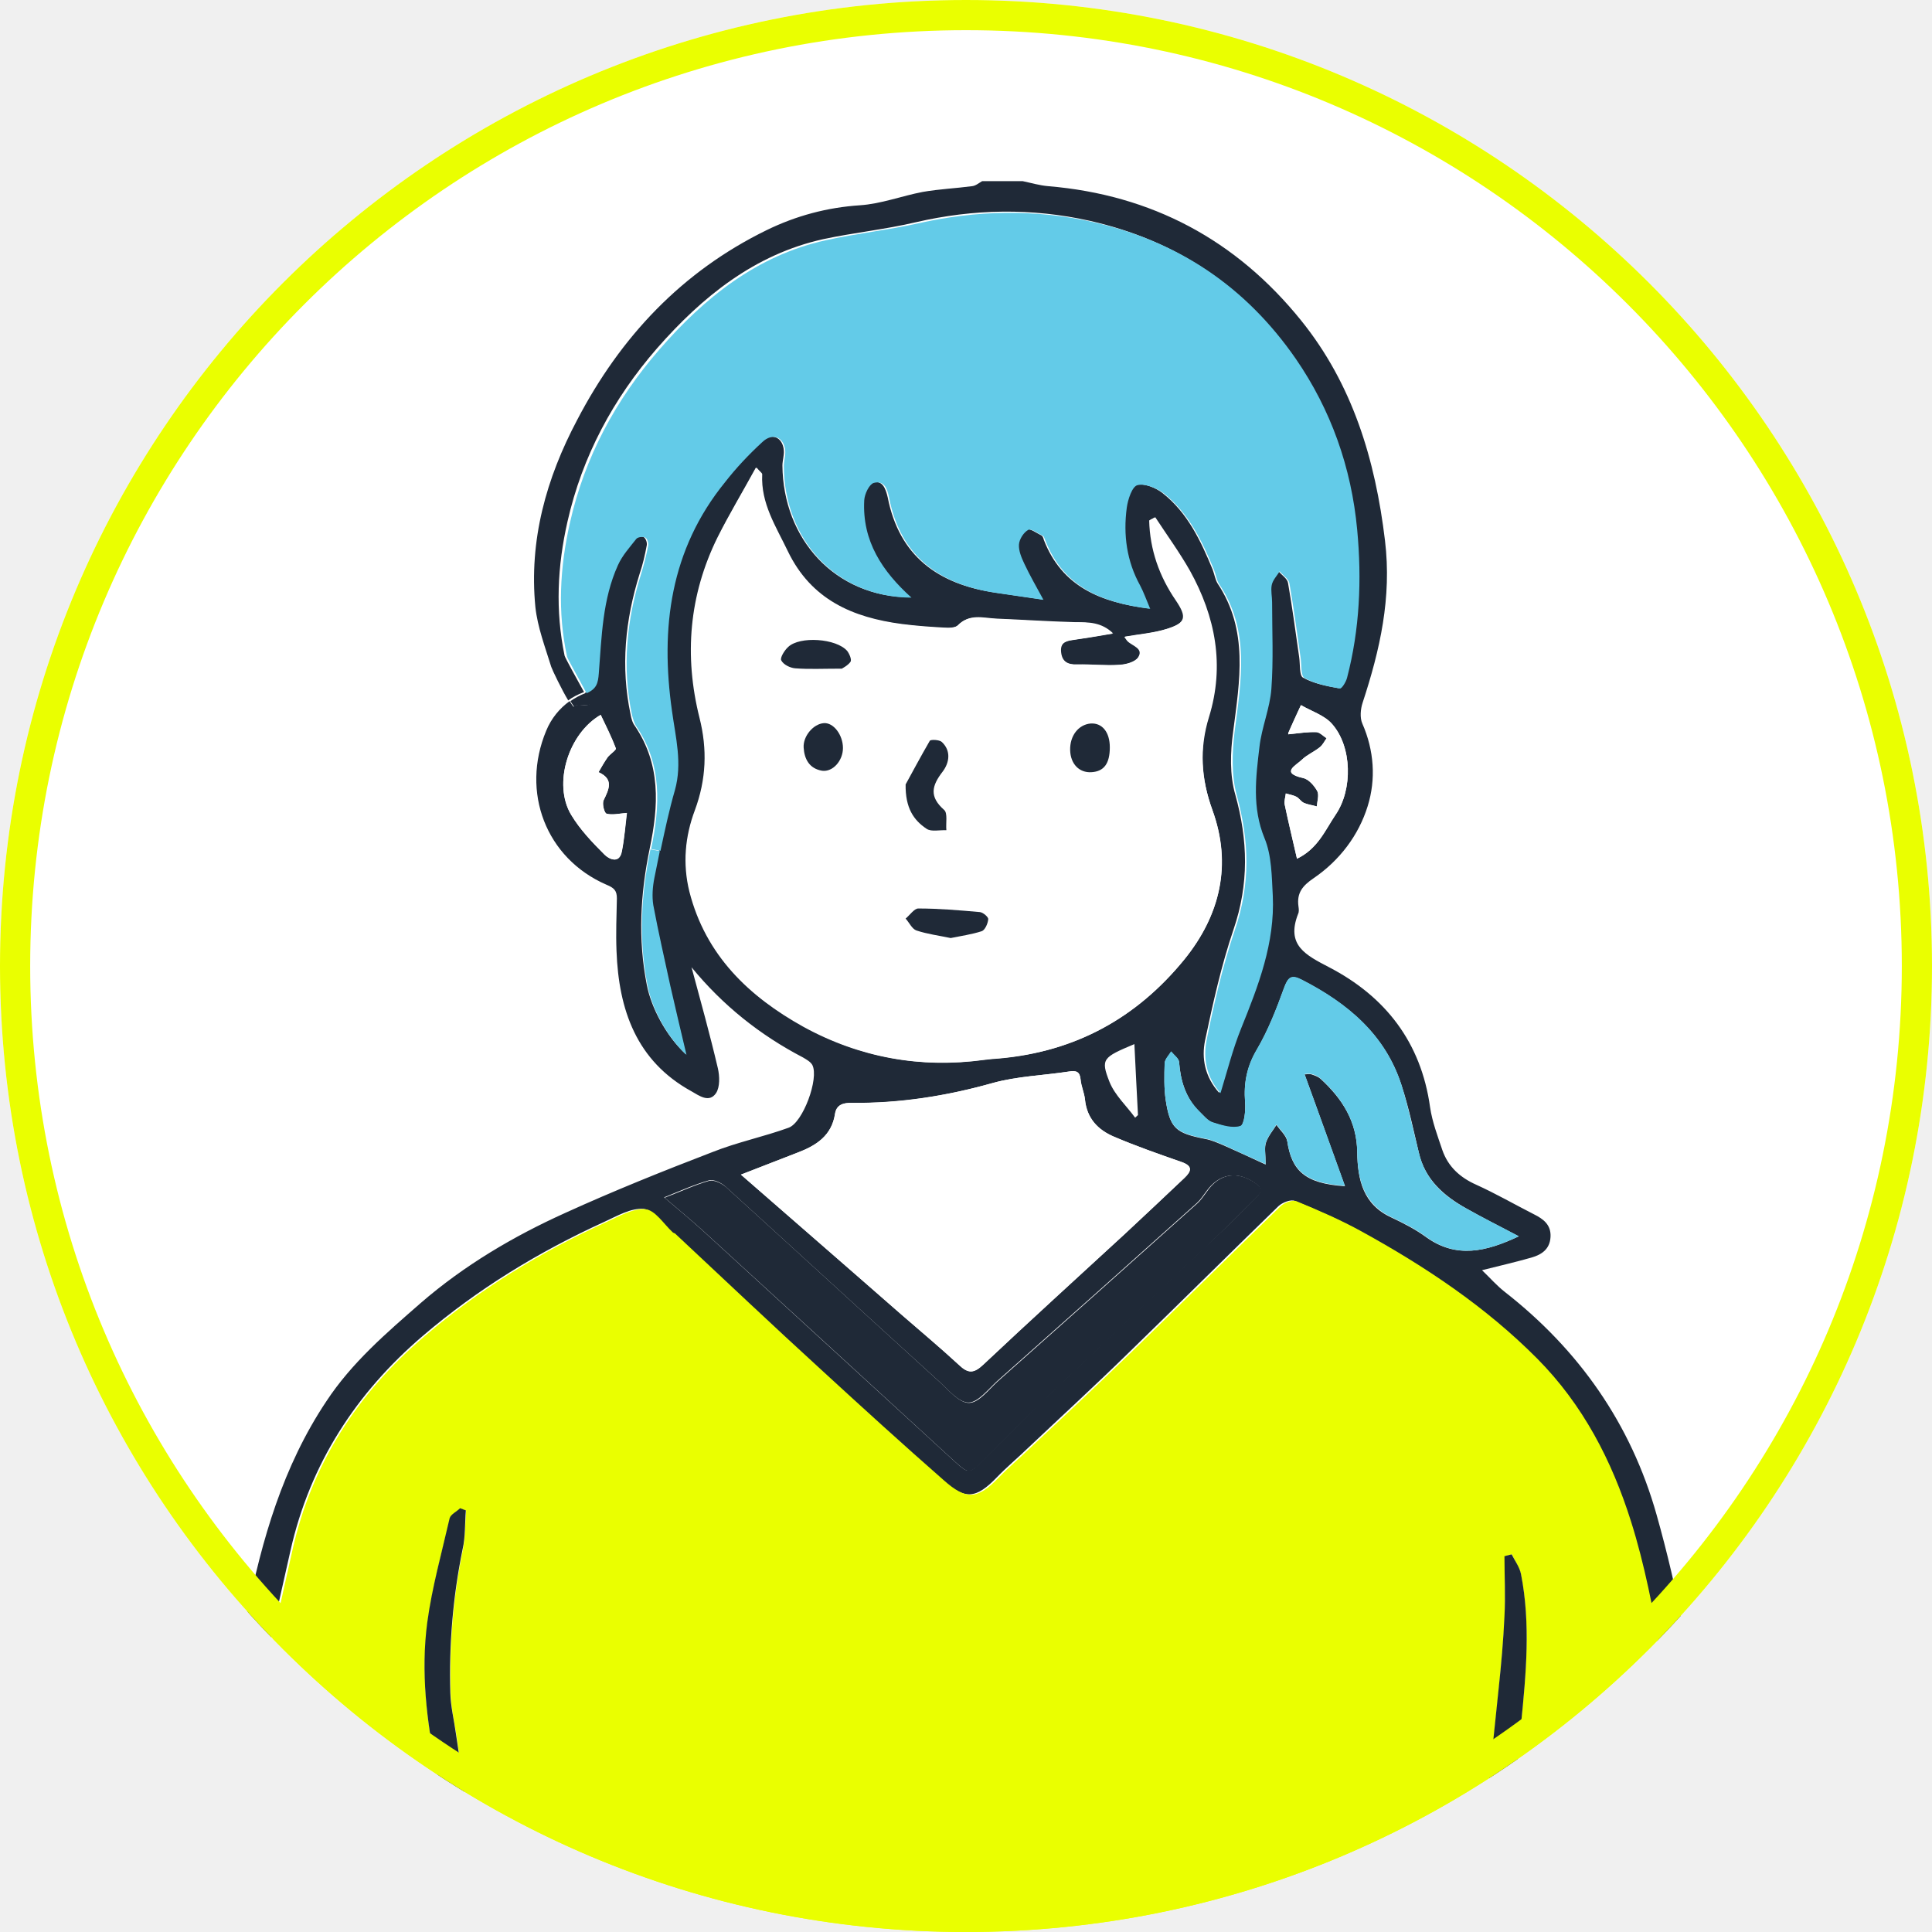
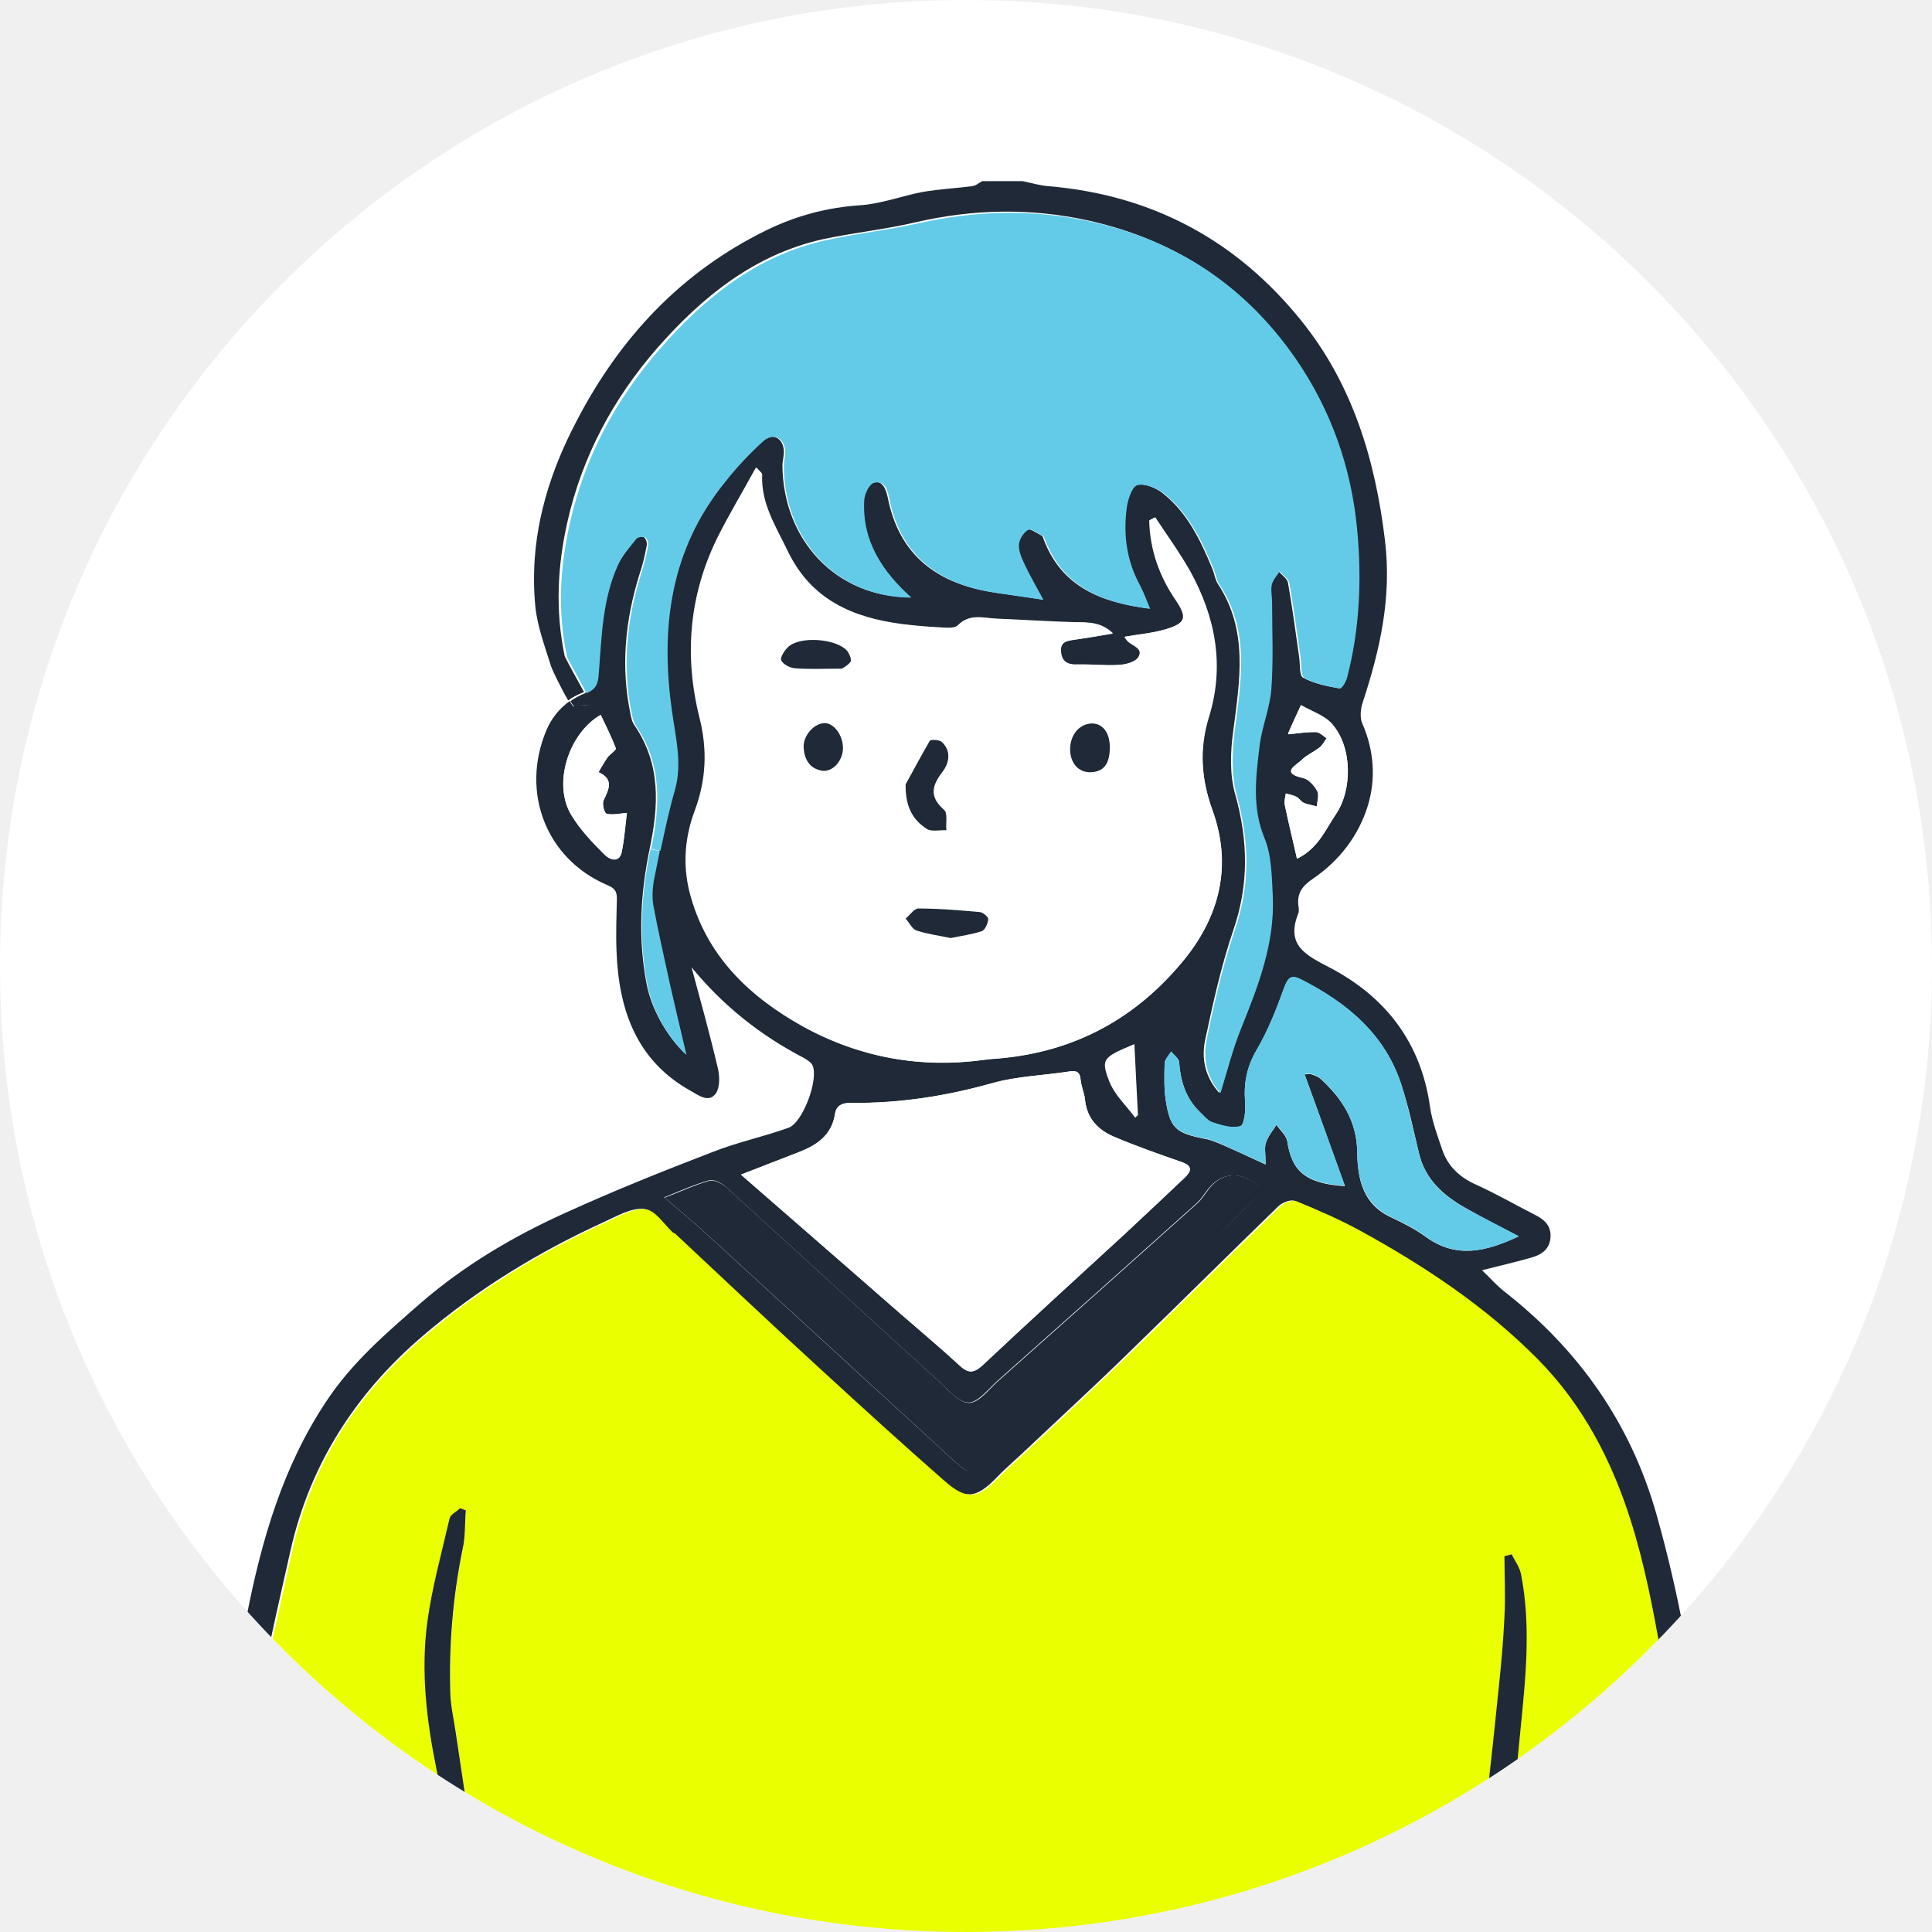
<svg xmlns="http://www.w3.org/2000/svg" width="64" height="64" viewBox="0 0 64 64" fill="none">
  <g clip-path="url(#clip0_116_3231)">
    <rect width="64" height="64" rx="32" fill="white" />
    <path d="M7.856 64.499C7.796 64.619 7.641 64.631 7.569 64.619C7.39 64.595 7.175 64.691 7.08 64.535C6.984 64.392 6.996 63.807 7.008 63.615C7.092 60.211 7.522 56.83 8.179 53.497C8.668 51.013 9.373 48.575 10.807 46.425C11.655 45.135 12.802 44.156 13.937 43.164C15.37 41.922 17.007 40.954 18.727 40.178C20.328 39.449 21.964 38.792 23.613 38.159C24.425 37.836 25.297 37.657 26.122 37.358C26.599 37.191 27.137 35.722 26.91 35.28C26.85 35.172 26.719 35.1 26.599 35.029C25.178 34.288 23.947 33.309 22.908 32.042C23.207 33.153 23.517 34.264 23.78 35.387C23.84 35.65 23.852 36.008 23.72 36.211C23.493 36.546 23.159 36.295 22.908 36.152C21.08 35.148 20.495 33.452 20.423 31.505C20.399 30.919 20.423 30.346 20.435 29.761C20.435 29.51 20.352 29.414 20.089 29.307C18.082 28.435 17.246 26.236 18.094 24.206C18.261 23.799 18.536 23.465 18.87 23.226C18.93 23.322 18.978 23.393 19.002 23.417C19.049 23.25 19.515 23.453 19.539 23.286C19.539 23.262 19.48 23.131 19.384 22.951C19.718 22.808 19.766 22.617 19.79 22.294C19.886 21.076 19.91 19.845 20.423 18.71C20.567 18.4 20.806 18.113 21.033 17.838C21.08 17.779 21.248 17.755 21.319 17.791C21.391 17.826 21.439 17.97 21.427 18.053C21.367 18.376 21.295 18.699 21.188 19.009C20.71 20.538 20.555 22.091 20.889 23.668C20.913 23.799 20.949 23.943 21.033 24.05C21.893 25.329 21.821 26.69 21.522 28.112C21.212 29.605 21.128 31.11 21.427 32.628C21.57 33.368 22.06 34.312 22.717 34.921C22.514 34.085 22.347 33.356 22.179 32.628C21.988 31.744 21.785 30.86 21.618 29.964C21.57 29.677 21.594 29.343 21.654 29.056C21.713 28.757 21.773 28.47 21.833 28.172C21.976 27.491 22.12 26.822 22.311 26.165C22.562 25.269 22.347 24.421 22.215 23.549C21.821 20.789 22.167 18.209 23.971 15.963C24.354 15.497 24.76 15.055 25.202 14.637C25.548 14.314 25.93 14.47 25.966 14.924C25.978 15.091 25.919 15.258 25.919 15.425C25.942 17.85 27.651 19.774 30.147 19.786C29.18 18.914 28.511 17.91 28.582 16.56C28.594 16.357 28.738 16.035 28.893 15.987C29.227 15.891 29.335 16.166 29.407 16.477C29.789 18.424 31.079 19.356 32.967 19.63C33.456 19.702 33.946 19.774 34.52 19.857C34.281 19.415 34.066 19.045 33.886 18.663C33.791 18.472 33.695 18.245 33.707 18.03C33.719 17.85 33.863 17.611 34.018 17.54C34.113 17.492 34.34 17.659 34.508 17.743C34.544 17.767 34.567 17.838 34.579 17.886C35.177 19.427 36.443 19.953 38.056 20.156C37.924 19.857 37.841 19.607 37.721 19.38C37.279 18.567 37.16 17.707 37.279 16.811C37.315 16.536 37.458 16.094 37.638 16.058C37.9 15.999 38.283 16.154 38.51 16.333C39.334 16.978 39.776 17.91 40.17 18.866C40.23 19.021 40.254 19.2 40.337 19.332C41.365 20.885 41.066 22.545 40.851 24.23C40.755 24.922 40.731 25.675 40.923 26.332C41.341 27.837 41.377 29.283 40.863 30.788C40.457 31.983 40.182 33.225 39.919 34.467C39.8 35.053 39.907 35.662 40.385 36.2C40.624 35.459 40.791 34.742 41.066 34.061C41.627 32.639 42.189 31.23 42.117 29.665C42.081 29.02 42.081 28.327 41.843 27.754C41.424 26.738 41.556 25.747 41.675 24.731C41.747 24.086 42.022 23.453 42.069 22.808C42.141 21.852 42.093 20.897 42.093 19.941C42.093 19.75 42.046 19.547 42.081 19.368C42.117 19.2 42.249 19.069 42.344 18.914C42.452 19.045 42.643 19.165 42.667 19.308C42.81 20.12 42.918 20.944 43.037 21.769C43.073 22.008 43.037 22.39 43.169 22.45C43.515 22.641 43.933 22.724 44.339 22.796C44.399 22.808 44.542 22.569 44.578 22.438C45.008 20.825 45.08 19.188 44.913 17.54C44.709 15.461 44.029 13.562 42.846 11.854C41.197 9.452 38.94 7.959 36.096 7.314C34.173 6.884 32.25 6.92 30.338 7.362C29.323 7.601 28.272 7.708 27.268 7.923C24.999 8.425 23.255 9.835 21.761 11.543C20.316 13.203 19.288 15.115 18.799 17.277C18.464 18.746 18.392 20.228 18.703 21.721C18.715 21.781 19.109 22.497 19.348 22.927C19.336 22.927 19.324 22.939 19.312 22.939C19.133 23.011 18.966 23.095 18.823 23.202C18.619 22.868 18.297 22.199 18.261 22.091C18.058 21.434 17.807 20.777 17.735 20.108C17.52 17.898 18.094 15.844 19.121 13.908C20.555 11.161 22.585 8.998 25.393 7.625C26.372 7.147 27.4 6.872 28.487 6.8C29.192 6.753 29.873 6.49 30.566 6.358C31.103 6.263 31.665 6.239 32.202 6.167C32.322 6.155 32.429 6.06 32.537 6C32.979 6 33.421 6 33.874 6C34.161 6.06 34.436 6.143 34.723 6.167C38.151 6.454 40.947 7.947 43.097 10.611C44.805 12.726 45.558 15.222 45.88 17.91C46.107 19.798 45.713 21.53 45.14 23.274C45.068 23.489 45.044 23.776 45.128 23.967C45.522 24.863 45.582 25.818 45.307 26.702C45.008 27.67 44.375 28.506 43.515 29.092C43.145 29.343 42.953 29.581 43.013 30.023C43.025 30.107 43.037 30.203 43.001 30.274C42.595 31.314 43.252 31.636 44.029 32.042C45.892 33.01 47.075 34.527 47.373 36.677C47.445 37.167 47.624 37.633 47.78 38.099C47.971 38.648 48.365 39.007 48.903 39.246C49.56 39.544 50.181 39.903 50.814 40.225C51.124 40.38 51.387 40.572 51.363 40.978C51.34 41.384 51.065 41.563 50.73 41.659C50.229 41.802 49.715 41.922 49.094 42.077C49.368 42.34 49.584 42.59 49.846 42.794C52.307 44.717 54.027 47.166 54.876 50.176C55.58 52.673 56.058 55.218 56.333 57.798C56.488 59.339 56.787 61.692 56.691 63.257C56.679 63.341 56.787 63.436 56.847 63.52C56.847 63.914 56.847 64.296 56.847 64.691C56.62 64.786 56.381 64.894 56.154 64.989C56.094 64.822 55.998 64.655 55.939 64.487C55.915 64.416 55.891 64.344 55.891 64.272C55.807 63.221 55.807 61.334 55.7 60.294C55.497 58.467 55.282 56.627 54.971 54.811C54.72 53.318 54.434 51.813 53.968 50.379C53.323 48.372 52.379 46.521 50.862 44.992C49.153 43.272 47.17 41.946 45.056 40.787C44.363 40.404 43.622 40.082 42.894 39.783C42.762 39.724 42.488 39.831 42.356 39.95C40.696 41.563 39.047 43.2 37.387 44.812C36.288 45.888 35.153 46.927 34.042 47.978C33.707 48.301 33.349 48.599 33.026 48.934C32.334 49.651 31.963 49.698 31.199 49.017C29.849 47.835 28.511 46.628 27.197 45.41C25.56 43.893 23.935 42.364 22.299 40.846C22.275 40.823 22.251 40.822 22.227 40.811C21.928 40.536 21.642 40.082 21.319 40.046C20.901 40.01 20.435 40.285 20.017 40.476C17.843 41.468 15.824 42.698 14.008 44.251C11.798 46.139 10.269 48.492 9.624 51.359C9.182 53.342 8.704 55.325 8.406 57.344C8.119 59.327 8.035 61.346 7.868 63.353C7.844 63.603 7.868 64.213 7.808 64.452C7.868 64.464 7.868 64.487 7.856 64.499ZM50.312 40.954C49.667 40.62 49.106 40.333 48.556 40.022C47.816 39.604 47.206 39.066 47.003 38.194C46.824 37.442 46.669 36.689 46.43 35.961C45.892 34.276 44.638 33.237 43.121 32.46C42.774 32.281 42.667 32.377 42.535 32.735C42.285 33.428 42.01 34.133 41.639 34.766C41.305 35.327 41.197 35.877 41.245 36.51C41.269 36.785 41.221 37.263 41.09 37.31C40.827 37.406 40.481 37.286 40.182 37.191C40.015 37.143 39.883 36.964 39.74 36.833C39.274 36.379 39.107 35.805 39.059 35.184C39.047 35.065 38.892 34.957 38.796 34.838C38.725 34.969 38.593 35.089 38.581 35.22C38.569 35.626 38.557 36.056 38.617 36.45C38.76 37.382 38.952 37.537 39.919 37.728C40.134 37.764 40.337 37.86 40.54 37.944C40.97 38.135 41.389 38.326 41.926 38.577C41.926 38.23 41.878 38.027 41.938 37.848C42.01 37.633 42.165 37.454 42.285 37.263C42.404 37.442 42.607 37.609 42.643 37.812C42.786 38.756 43.204 39.21 44.554 39.294C44.088 38.015 43.658 36.797 43.216 35.59C43.288 35.59 43.372 35.566 43.443 35.59C43.551 35.626 43.658 35.662 43.742 35.734C44.459 36.391 44.948 37.143 44.96 38.17C44.972 39.078 45.151 39.903 46.095 40.333C46.501 40.524 46.896 40.727 47.254 40.99C48.245 41.695 49.225 41.468 50.312 40.954ZM44.244 26.989C44.817 26.153 44.793 24.731 44.124 23.979C43.873 23.692 43.443 23.561 43.097 23.358C42.953 23.656 42.822 23.967 42.679 24.277C42.667 24.301 42.691 24.325 42.679 24.325C43.037 24.289 43.324 24.241 43.611 24.253C43.718 24.253 43.837 24.385 43.945 24.456C43.873 24.564 43.814 24.683 43.718 24.755C43.527 24.91 43.288 25.006 43.121 25.173C42.941 25.352 42.416 25.603 43.157 25.771C43.348 25.806 43.527 26.021 43.634 26.201C43.706 26.332 43.634 26.547 43.622 26.714C43.479 26.678 43.324 26.655 43.192 26.595C43.097 26.547 43.037 26.44 42.941 26.392C42.834 26.332 42.715 26.32 42.595 26.284C42.583 26.404 42.535 26.535 42.559 26.655C42.679 27.24 42.822 27.813 42.965 28.447C43.658 28.112 43.897 27.503 44.244 26.989ZM41.58 39.7C41.711 39.568 41.866 39.413 41.615 39.222C41.006 38.768 40.385 38.863 39.955 39.473C39.859 39.604 39.764 39.747 39.644 39.855C37.446 41.826 35.236 43.797 33.026 45.756C32.728 46.031 32.393 46.461 32.083 46.461C31.76 46.461 31.414 46.043 31.115 45.768C28.75 43.618 26.396 41.456 24.031 39.305C23.9 39.186 23.637 39.054 23.482 39.102C23.016 39.234 22.562 39.437 22 39.664C22.49 40.082 22.896 40.416 23.278 40.763C26.05 43.307 28.821 45.84 31.593 48.384C32.083 48.826 32.095 48.838 32.572 48.361C33.325 47.632 34.054 46.867 34.818 46.139C36.538 44.502 38.259 42.877 39.979 41.253C40.528 40.751 41.054 40.225 41.58 39.7ZM39.226 31.791C40.421 30.322 40.827 28.638 40.158 26.822C39.788 25.794 39.716 24.791 40.027 23.764C40.552 22.044 40.242 20.431 39.394 18.914C39.047 18.304 38.629 17.731 38.247 17.146C38.187 17.181 38.127 17.205 38.068 17.241C38.091 18.209 38.402 19.093 38.952 19.893C39.322 20.443 39.286 20.634 38.653 20.837C38.199 20.98 37.721 21.016 37.243 21.1C37.291 21.16 37.315 21.207 37.351 21.243C37.506 21.398 37.9 21.482 37.697 21.781C37.59 21.936 37.291 22.02 37.064 22.032C36.598 22.055 36.12 22.008 35.654 22.02C35.356 22.02 35.177 21.924 35.129 21.625C35.093 21.339 35.248 21.243 35.511 21.207C35.929 21.148 36.359 21.076 36.849 20.992C36.455 20.622 36.037 20.622 35.607 20.622C34.723 20.61 33.851 20.538 32.967 20.502C32.537 20.491 32.095 20.335 31.724 20.718C31.629 20.813 31.414 20.813 31.246 20.801C30.78 20.777 30.315 20.741 29.849 20.682C28.224 20.467 26.85 19.881 26.074 18.268C25.68 17.444 25.166 16.692 25.226 15.724C25.226 15.688 25.166 15.64 25.035 15.497C24.593 16.309 24.151 17.038 23.768 17.803C22.825 19.714 22.657 21.721 23.171 23.776C23.434 24.815 23.398 25.818 23.016 26.846C22.693 27.706 22.609 28.614 22.836 29.534C23.374 31.648 24.808 33.01 26.611 34.013C28.463 35.029 30.482 35.399 32.596 35.112C32.764 35.089 32.931 35.077 33.098 35.065C35.631 34.838 37.661 33.715 39.226 31.791ZM39.238 39.019C39.477 38.792 39.513 38.624 39.143 38.493C38.39 38.23 37.638 37.968 36.909 37.657C36.371 37.43 36.001 37.048 35.941 36.414C35.917 36.199 35.822 35.984 35.798 35.769C35.774 35.495 35.654 35.459 35.416 35.495C34.567 35.626 33.695 35.65 32.883 35.877C31.354 36.307 29.801 36.546 28.224 36.534C27.937 36.534 27.71 36.594 27.663 36.892C27.555 37.621 27.029 37.956 26.42 38.182C25.811 38.421 25.19 38.66 24.545 38.911C26.36 40.5 28.116 42.017 29.861 43.546C30.506 44.108 31.151 44.645 31.772 45.219C32.071 45.505 32.262 45.493 32.572 45.207C34.113 43.749 35.69 42.316 37.255 40.882C37.924 40.261 38.581 39.64 39.238 39.019ZM37.602 37.024C37.638 37 37.661 36.964 37.697 36.94C37.661 36.176 37.614 35.411 37.578 34.587C36.526 35.029 36.455 35.077 36.754 35.841C36.933 36.283 37.315 36.63 37.602 37.024ZM20.602 28.208C20.686 27.766 20.722 27.312 20.77 26.929C20.495 26.953 20.28 27.001 20.089 26.953C20.017 26.929 19.945 26.631 19.993 26.511C20.172 26.141 20.34 25.806 19.826 25.579C19.922 25.412 20.017 25.245 20.125 25.09C20.208 24.982 20.411 24.851 20.399 24.791C20.256 24.409 20.065 24.05 19.898 23.68C18.823 24.301 18.309 25.974 18.918 26.989C19.217 27.479 19.623 27.909 20.029 28.315C20.16 28.447 20.519 28.638 20.602 28.208Z" fill="#1F2937" />
    <path d="M56.01 64.5H49.631C49.75 63.771 49.834 63.042 49.905 62.313C50.073 60.581 50.204 58.849 50.383 57.117C50.55 55.456 50.706 53.808 50.383 52.148C50.335 51.92 50.18 51.706 50.085 51.49C50.013 51.514 49.929 51.526 49.846 51.55C49.846 52.219 49.87 52.888 49.846 53.545C49.81 54.346 49.726 55.146 49.654 55.934C49.535 57.093 49.416 58.24 49.284 59.399C49.141 60.689 48.974 61.967 48.842 63.257C48.794 63.675 48.782 64.094 48.782 64.5H16.23C16.242 64.476 16.253 64.464 16.253 64.44C16.313 64.261 16.301 64.058 16.265 63.867C16.158 63.269 16.003 63.281 15.907 62.684C15.632 60.928 15.37 59.16 15.107 57.404C15.035 56.974 14.939 56.532 14.928 56.102C14.88 54.501 15.011 52.912 15.334 51.335C15.417 50.917 15.405 50.475 15.441 50.045C15.381 50.021 15.31 49.997 15.25 49.973C15.131 50.081 14.939 50.176 14.904 50.308C14.629 51.455 14.318 52.601 14.163 53.76C13.948 55.397 14.127 57.022 14.474 58.646C14.88 60.617 15.143 62.015 15.465 63.998C15.489 64.177 15.525 64.356 15.597 64.512H7.855C7.867 64.5 7.867 64.488 7.867 64.464C7.927 64.225 7.903 63.616 7.927 63.365C8.094 61.358 8.178 59.339 8.465 57.356C8.763 55.349 9.241 53.366 9.683 51.371C10.316 48.504 11.845 46.151 14.067 44.263C15.883 42.71 17.902 41.48 20.076 40.488C20.494 40.297 20.96 40.022 21.378 40.058C21.701 40.082 21.988 40.548 22.286 40.823C22.31 40.847 22.334 40.847 22.358 40.858C23.994 42.388 25.607 43.917 27.256 45.422C28.582 46.64 29.908 47.847 31.258 49.03C32.022 49.711 32.392 49.663 33.085 48.946C33.408 48.611 33.766 48.313 34.101 47.99C35.224 46.939 36.347 45.888 37.446 44.825C39.106 43.212 40.755 41.575 42.415 39.963C42.535 39.843 42.809 39.736 42.953 39.795C43.681 40.094 44.422 40.416 45.115 40.799C47.218 41.958 49.212 43.284 50.921 45.004C52.438 46.533 53.394 48.385 54.027 50.391C54.481 51.825 54.767 53.33 55.03 54.823C55.341 56.639 55.556 58.467 55.759 60.307C55.878 61.346 55.866 63.233 55.95 64.285C55.974 64.344 55.986 64.428 56.01 64.5Z" fill="#EAFF00" />
    <path d="M50.386 52.147C50.709 53.796 50.553 55.456 50.386 57.117C50.207 58.849 50.076 60.581 49.908 62.313C49.837 63.042 49.741 63.783 49.633 64.499H48.773C48.773 64.081 48.785 63.663 48.833 63.257C48.965 61.967 49.132 60.689 49.275 59.398C49.407 58.24 49.526 57.093 49.645 55.934C49.729 55.134 49.801 54.345 49.837 53.545C49.873 52.876 49.837 52.219 49.837 51.55C49.92 51.526 49.992 51.514 50.076 51.49C50.183 51.705 50.338 51.908 50.386 52.147Z" fill="#1F2937" />
    <path d="M48.555 40.022C49.105 40.333 49.666 40.608 50.311 40.954C49.224 41.468 48.244 41.695 47.253 40.978C46.895 40.715 46.5 40.512 46.094 40.321C45.162 39.879 44.971 39.054 44.959 38.158C44.947 37.143 44.458 36.379 43.741 35.722C43.657 35.65 43.55 35.602 43.442 35.578C43.37 35.554 43.287 35.578 43.215 35.578C43.657 36.797 44.099 38.015 44.553 39.282C43.215 39.198 42.785 38.744 42.642 37.8C42.618 37.609 42.415 37.43 42.283 37.251C42.164 37.442 42.009 37.633 41.937 37.836C41.877 38.003 41.925 38.218 41.925 38.565C41.387 38.326 40.957 38.123 40.539 37.932C40.336 37.848 40.133 37.752 39.918 37.717C38.95 37.525 38.759 37.37 38.616 36.438C38.556 36.032 38.568 35.614 38.58 35.208C38.592 35.077 38.712 34.957 38.795 34.826C38.891 34.945 39.046 35.053 39.058 35.172C39.106 35.805 39.273 36.367 39.739 36.821C39.87 36.952 40.014 37.131 40.181 37.179C40.48 37.275 40.826 37.382 41.089 37.298C41.22 37.251 41.268 36.773 41.244 36.498C41.196 35.865 41.304 35.315 41.638 34.754C42.009 34.121 42.283 33.416 42.534 32.723C42.666 32.365 42.773 32.269 43.12 32.448C44.637 33.225 45.891 34.264 46.429 35.949C46.656 36.677 46.811 37.442 47.002 38.182C47.205 39.078 47.814 39.616 48.555 40.022Z" fill="#63CBE8" />
    <path d="M44.959 17.552C45.114 19.201 45.042 20.849 44.624 22.45C44.589 22.593 44.445 22.82 44.385 22.808C43.979 22.737 43.561 22.653 43.215 22.462C43.083 22.39 43.119 22.008 43.083 21.781C42.964 20.957 42.856 20.133 42.713 19.32C42.689 19.177 42.498 19.058 42.391 18.926C42.295 19.081 42.163 19.213 42.128 19.38C42.092 19.559 42.14 19.762 42.14 19.953C42.14 20.909 42.187 21.865 42.116 22.82C42.068 23.466 41.793 24.099 41.721 24.744C41.602 25.747 41.471 26.751 41.889 27.766C42.128 28.34 42.128 29.032 42.163 29.677C42.235 31.242 41.686 32.652 41.112 34.074C40.837 34.755 40.658 35.471 40.431 36.212C39.953 35.674 39.858 35.053 39.965 34.48C40.216 33.237 40.503 31.995 40.909 30.8C41.423 29.295 41.387 27.862 40.969 26.345C40.79 25.688 40.814 24.923 40.897 24.242C41.112 22.558 41.423 20.897 40.383 19.344C40.3 19.213 40.276 19.034 40.216 18.878C39.822 17.923 39.38 17.003 38.556 16.346C38.317 16.167 37.935 16.011 37.684 16.071C37.505 16.107 37.361 16.549 37.325 16.824C37.206 17.72 37.325 18.592 37.767 19.392C37.887 19.619 37.97 19.858 38.102 20.169C36.489 19.965 35.223 19.44 34.626 17.899C34.602 17.851 34.59 17.779 34.554 17.755C34.387 17.672 34.172 17.505 34.064 17.552C33.909 17.636 33.765 17.863 33.754 18.042C33.742 18.245 33.837 18.472 33.933 18.675C34.112 19.058 34.327 19.428 34.566 19.87C33.992 19.786 33.503 19.715 33.013 19.643C31.137 19.368 29.835 18.448 29.453 16.489C29.393 16.178 29.286 15.904 28.939 15.999C28.796 16.047 28.641 16.358 28.629 16.573C28.557 17.923 29.226 18.926 30.194 19.798C27.685 19.786 25.977 17.863 25.965 15.438C25.965 15.271 26.024 15.103 26.012 14.936C25.977 14.482 25.594 14.315 25.248 14.649C24.806 15.056 24.388 15.498 24.017 15.975C22.202 18.209 21.867 20.802 22.262 23.561C22.381 24.433 22.608 25.281 22.357 26.177C22.166 26.834 22.023 27.515 21.879 28.184L21.569 28.125C21.867 26.703 21.939 25.329 21.079 24.063C21.007 23.955 20.971 23.812 20.935 23.681C20.601 22.104 20.756 20.551 21.234 19.022C21.33 18.711 21.413 18.389 21.473 18.066C21.485 17.982 21.437 17.827 21.366 17.803C21.294 17.767 21.127 17.791 21.079 17.851C20.864 18.126 20.613 18.401 20.47 18.723C19.956 19.858 19.932 21.088 19.836 22.307C19.812 22.629 19.765 22.82 19.43 22.964C19.203 22.534 18.797 21.817 18.785 21.757C18.463 20.264 18.546 18.795 18.881 17.313C19.37 15.139 20.398 13.24 21.843 11.579C23.337 9.859 25.081 8.461 27.35 7.96C28.366 7.733 29.405 7.625 30.421 7.398C32.332 6.968 34.255 6.92 36.178 7.35C39.022 7.984 41.267 9.489 42.928 11.89C44.087 13.574 44.768 15.486 44.959 17.552Z" fill="#63CBE8" />
    <path d="M44.122 23.979C44.791 24.731 44.815 26.153 44.242 26.989C43.895 27.503 43.656 28.112 42.964 28.446C42.82 27.813 42.677 27.228 42.557 26.654C42.533 26.535 42.581 26.404 42.593 26.284C42.713 26.32 42.832 26.344 42.94 26.392C43.035 26.439 43.095 26.559 43.191 26.595C43.322 26.654 43.477 26.666 43.621 26.714C43.633 26.535 43.704 26.332 43.633 26.201C43.537 26.021 43.346 25.806 43.155 25.77C42.402 25.603 42.928 25.352 43.119 25.173C43.286 25.006 43.525 24.91 43.716 24.755C43.812 24.683 43.871 24.552 43.943 24.456C43.836 24.385 43.716 24.265 43.609 24.253C43.322 24.241 43.023 24.289 42.677 24.325C42.677 24.325 42.665 24.301 42.677 24.277C42.808 23.967 42.952 23.668 43.095 23.357C43.441 23.561 43.871 23.692 44.122 23.979Z" fill="white" />
    <path d="M41.631 39.222C41.882 39.413 41.727 39.569 41.595 39.7C41.069 40.226 40.532 40.751 39.994 41.265C38.274 42.901 36.554 44.514 34.834 46.151C34.069 46.88 33.34 47.632 32.588 48.373C32.11 48.839 32.098 48.839 31.608 48.397C28.837 45.852 26.065 43.308 23.294 40.775C22.912 40.429 22.505 40.094 22.016 39.676C22.577 39.461 23.031 39.246 23.497 39.115C23.652 39.079 23.903 39.198 24.046 39.318C26.412 41.468 28.765 43.63 31.13 45.781C31.429 46.055 31.776 46.473 32.098 46.473C32.421 46.473 32.743 46.043 33.042 45.769C35.252 43.809 37.462 41.838 39.66 39.867C39.779 39.76 39.875 39.616 39.971 39.485C40.401 38.852 41.01 38.768 41.631 39.222Z" fill="#1F2937" />
    <path d="M40.158 26.822C40.815 28.638 40.42 30.322 39.226 31.792C37.649 33.715 35.63 34.838 33.121 35.053C32.954 35.065 32.787 35.077 32.62 35.101C30.505 35.399 28.486 35.029 26.635 34.002C24.831 33.01 23.386 31.636 22.86 29.522C22.621 28.59 22.717 27.694 23.039 26.834C23.421 25.807 23.445 24.815 23.194 23.764C22.681 21.709 22.848 19.702 23.792 17.791C24.174 17.026 24.604 16.298 25.058 15.485C25.177 15.629 25.249 15.665 25.249 15.712C25.201 16.68 25.703 17.433 26.097 18.257C26.874 19.869 28.248 20.455 29.872 20.67C30.338 20.73 30.804 20.765 31.27 20.789C31.425 20.801 31.652 20.801 31.748 20.706C32.118 20.323 32.56 20.467 32.99 20.491C33.874 20.527 34.746 20.586 35.63 20.61C36.072 20.61 36.49 20.61 36.873 20.98C36.383 21.064 35.965 21.136 35.535 21.195C35.272 21.231 35.117 21.315 35.152 21.614C35.188 21.924 35.379 22.02 35.678 22.008C36.144 21.996 36.622 22.056 37.088 22.02C37.315 22.008 37.613 21.924 37.721 21.769C37.924 21.458 37.542 21.387 37.374 21.231C37.339 21.195 37.315 21.148 37.267 21.088C37.745 21.004 38.222 20.969 38.676 20.825C39.31 20.622 39.357 20.431 38.975 19.881C38.426 19.069 38.115 18.197 38.091 17.23C38.151 17.194 38.211 17.17 38.27 17.134C38.653 17.719 39.071 18.293 39.417 18.902C40.265 20.431 40.576 22.044 40.05 23.752C39.728 24.791 39.787 25.795 40.158 26.822ZM36.753 24.755C36.753 24.254 36.502 23.943 36.12 23.967C35.726 23.991 35.439 24.361 35.439 24.851C35.451 25.305 35.726 25.604 36.144 25.58C36.562 25.556 36.753 25.293 36.753 24.755ZM32.739 30.454C32.751 30.382 32.572 30.227 32.465 30.215C31.784 30.155 31.103 30.095 30.434 30.095C30.29 30.095 30.147 30.31 30.016 30.43C30.135 30.573 30.231 30.776 30.374 30.824C30.732 30.944 31.115 30.991 31.509 31.075C31.855 31.003 32.202 30.967 32.536 30.848C32.632 30.812 32.727 30.597 32.739 30.454ZM30.697 27.455C30.852 27.563 31.127 27.491 31.354 27.503C31.342 27.276 31.413 26.953 31.282 26.846C30.78 26.416 30.864 26.046 31.234 25.568C31.449 25.293 31.521 24.887 31.198 24.588C31.115 24.517 30.84 24.493 30.804 24.552C30.482 25.078 30.195 25.628 30.004 25.998C29.992 26.762 30.266 27.18 30.697 27.455ZM28.176 21.924C28.224 21.864 28.14 21.661 28.068 21.566C27.71 21.148 26.491 21.052 26.097 21.434C25.978 21.554 25.823 21.793 25.87 21.877C25.942 22.008 26.169 22.127 26.336 22.139C26.79 22.175 27.256 22.151 27.877 22.151C27.901 22.139 28.08 22.056 28.176 21.924ZM27.232 25.52C27.59 25.58 27.925 25.186 27.925 24.767C27.925 24.337 27.614 23.919 27.304 23.931C26.957 23.955 26.611 24.361 26.635 24.744C26.659 25.15 26.826 25.46 27.232 25.52Z" fill="white" />
    <path d="M39.141 38.493C39.511 38.625 39.475 38.792 39.236 39.019C38.58 39.64 37.922 40.261 37.254 40.883C35.689 42.328 34.124 43.75 32.571 45.207C32.26 45.506 32.069 45.506 31.77 45.219C31.149 44.646 30.492 44.096 29.859 43.547C28.115 42.017 26.371 40.5 24.543 38.911C25.188 38.661 25.809 38.422 26.419 38.183C27.04 37.944 27.553 37.621 27.661 36.893C27.709 36.594 27.936 36.522 28.222 36.534C29.811 36.558 31.352 36.307 32.881 35.877C33.694 35.65 34.566 35.626 35.414 35.495C35.653 35.459 35.772 35.495 35.796 35.77C35.808 35.985 35.916 36.2 35.94 36.415C35.999 37.048 36.37 37.43 36.907 37.657C37.636 37.968 38.388 38.231 39.141 38.493Z" fill="white" />
    <path d="M36.13 23.967C36.513 23.943 36.764 24.254 36.764 24.756C36.764 25.293 36.572 25.556 36.154 25.58C35.748 25.604 35.462 25.305 35.45 24.851C35.438 24.373 35.724 24.003 36.13 23.967Z" fill="#1F2937" />
    <path d="M32.461 30.214C32.568 30.226 32.748 30.381 32.736 30.453C32.724 30.596 32.628 30.811 32.521 30.847C32.186 30.955 31.84 31.003 31.493 31.074C31.099 30.991 30.717 30.943 30.358 30.823C30.215 30.776 30.119 30.561 30 30.429C30.143 30.31 30.287 30.095 30.418 30.095C31.099 30.095 31.78 30.154 32.461 30.214Z" fill="#1F2937" />
    <path d="M31.35 27.502C31.123 27.49 30.849 27.562 30.693 27.454C30.263 27.168 29.988 26.761 30 25.985C30.203 25.615 30.49 25.077 30.801 24.539C30.837 24.492 31.111 24.504 31.195 24.575C31.517 24.874 31.446 25.268 31.231 25.555C30.86 26.033 30.777 26.391 31.279 26.833C31.398 26.941 31.326 27.275 31.35 27.502Z" fill="#1F2937" />
    <path d="M28.066 21.565C28.138 21.661 28.221 21.852 28.174 21.924C28.078 22.055 27.899 22.139 27.887 22.15C27.254 22.15 26.8 22.174 26.346 22.139C26.179 22.127 25.952 22.019 25.88 21.876C25.832 21.792 25.988 21.541 26.107 21.434C26.489 21.063 27.708 21.147 28.066 21.565Z" fill="#1F2937" />
    <path d="M27.924 24.779C27.924 25.198 27.59 25.58 27.232 25.532C26.813 25.46 26.646 25.15 26.622 24.767C26.598 24.385 26.945 23.979 27.291 23.955C27.614 23.931 27.924 24.349 27.924 24.779Z" fill="#1F2937" />
    <path d="M22.204 32.651C22.371 33.38 22.538 34.097 22.741 34.945C22.072 34.324 21.595 33.392 21.451 32.651C21.152 31.134 21.236 29.629 21.547 28.136L21.857 28.195C21.798 28.494 21.738 28.781 21.678 29.079C21.618 29.378 21.595 29.701 21.642 29.987C21.81 30.883 22.013 31.767 22.204 32.651Z" fill="#63CBE8" />
    <path d="M20.76 26.929C20.712 27.311 20.689 27.765 20.593 28.207C20.509 28.637 20.163 28.446 20.032 28.315C19.625 27.909 19.207 27.479 18.921 26.989C18.311 25.973 18.825 24.301 19.9 23.68C20.079 24.05 20.259 24.408 20.402 24.791C20.426 24.85 20.211 24.97 20.127 25.089C20.02 25.245 19.924 25.412 19.828 25.579C20.342 25.818 20.175 26.141 19.996 26.511C19.936 26.63 20.02 26.929 20.091 26.953C20.27 27.013 20.485 26.953 20.76 26.929Z" fill="white" />
    <path d="M19.408 22.951C19.504 23.13 19.564 23.262 19.564 23.286C19.54 23.453 19.074 23.262 19.026 23.417C19.002 23.393 18.954 23.322 18.895 23.226C19.05 23.118 19.205 23.035 19.384 22.963C19.384 22.963 19.396 22.951 19.408 22.951Z" fill="#1F2937" />
    <path d="M16.268 63.866C16.304 64.057 16.316 64.272 16.256 64.439C16.244 64.463 16.244 64.475 16.232 64.499H15.587C15.515 64.344 15.479 64.165 15.456 63.986C15.133 62.002 14.882 60.605 14.464 58.634C14.13 57.009 13.938 55.384 14.153 53.748C14.309 52.589 14.631 51.442 14.894 50.295C14.93 50.164 15.121 50.08 15.241 49.961C15.3 49.985 15.372 50.009 15.432 50.033C15.396 50.463 15.42 50.905 15.324 51.323C15.002 52.9 14.87 54.489 14.918 56.089C14.93 56.531 15.037 56.961 15.097 57.391C15.36 59.147 15.623 60.915 15.898 62.672C16.017 63.281 16.16 63.269 16.268 63.866Z" fill="#1F2937" />
  </g>
-   <rect x="0.5" y="0.5" width="63" height="63" rx="31.5" stroke="#EAFF00" />
  <defs>
    <clipPath id="clip0_116_3231">
      <rect width="64" height="64" rx="32" fill="white" />
    </clipPath>
  </defs>
</svg>
